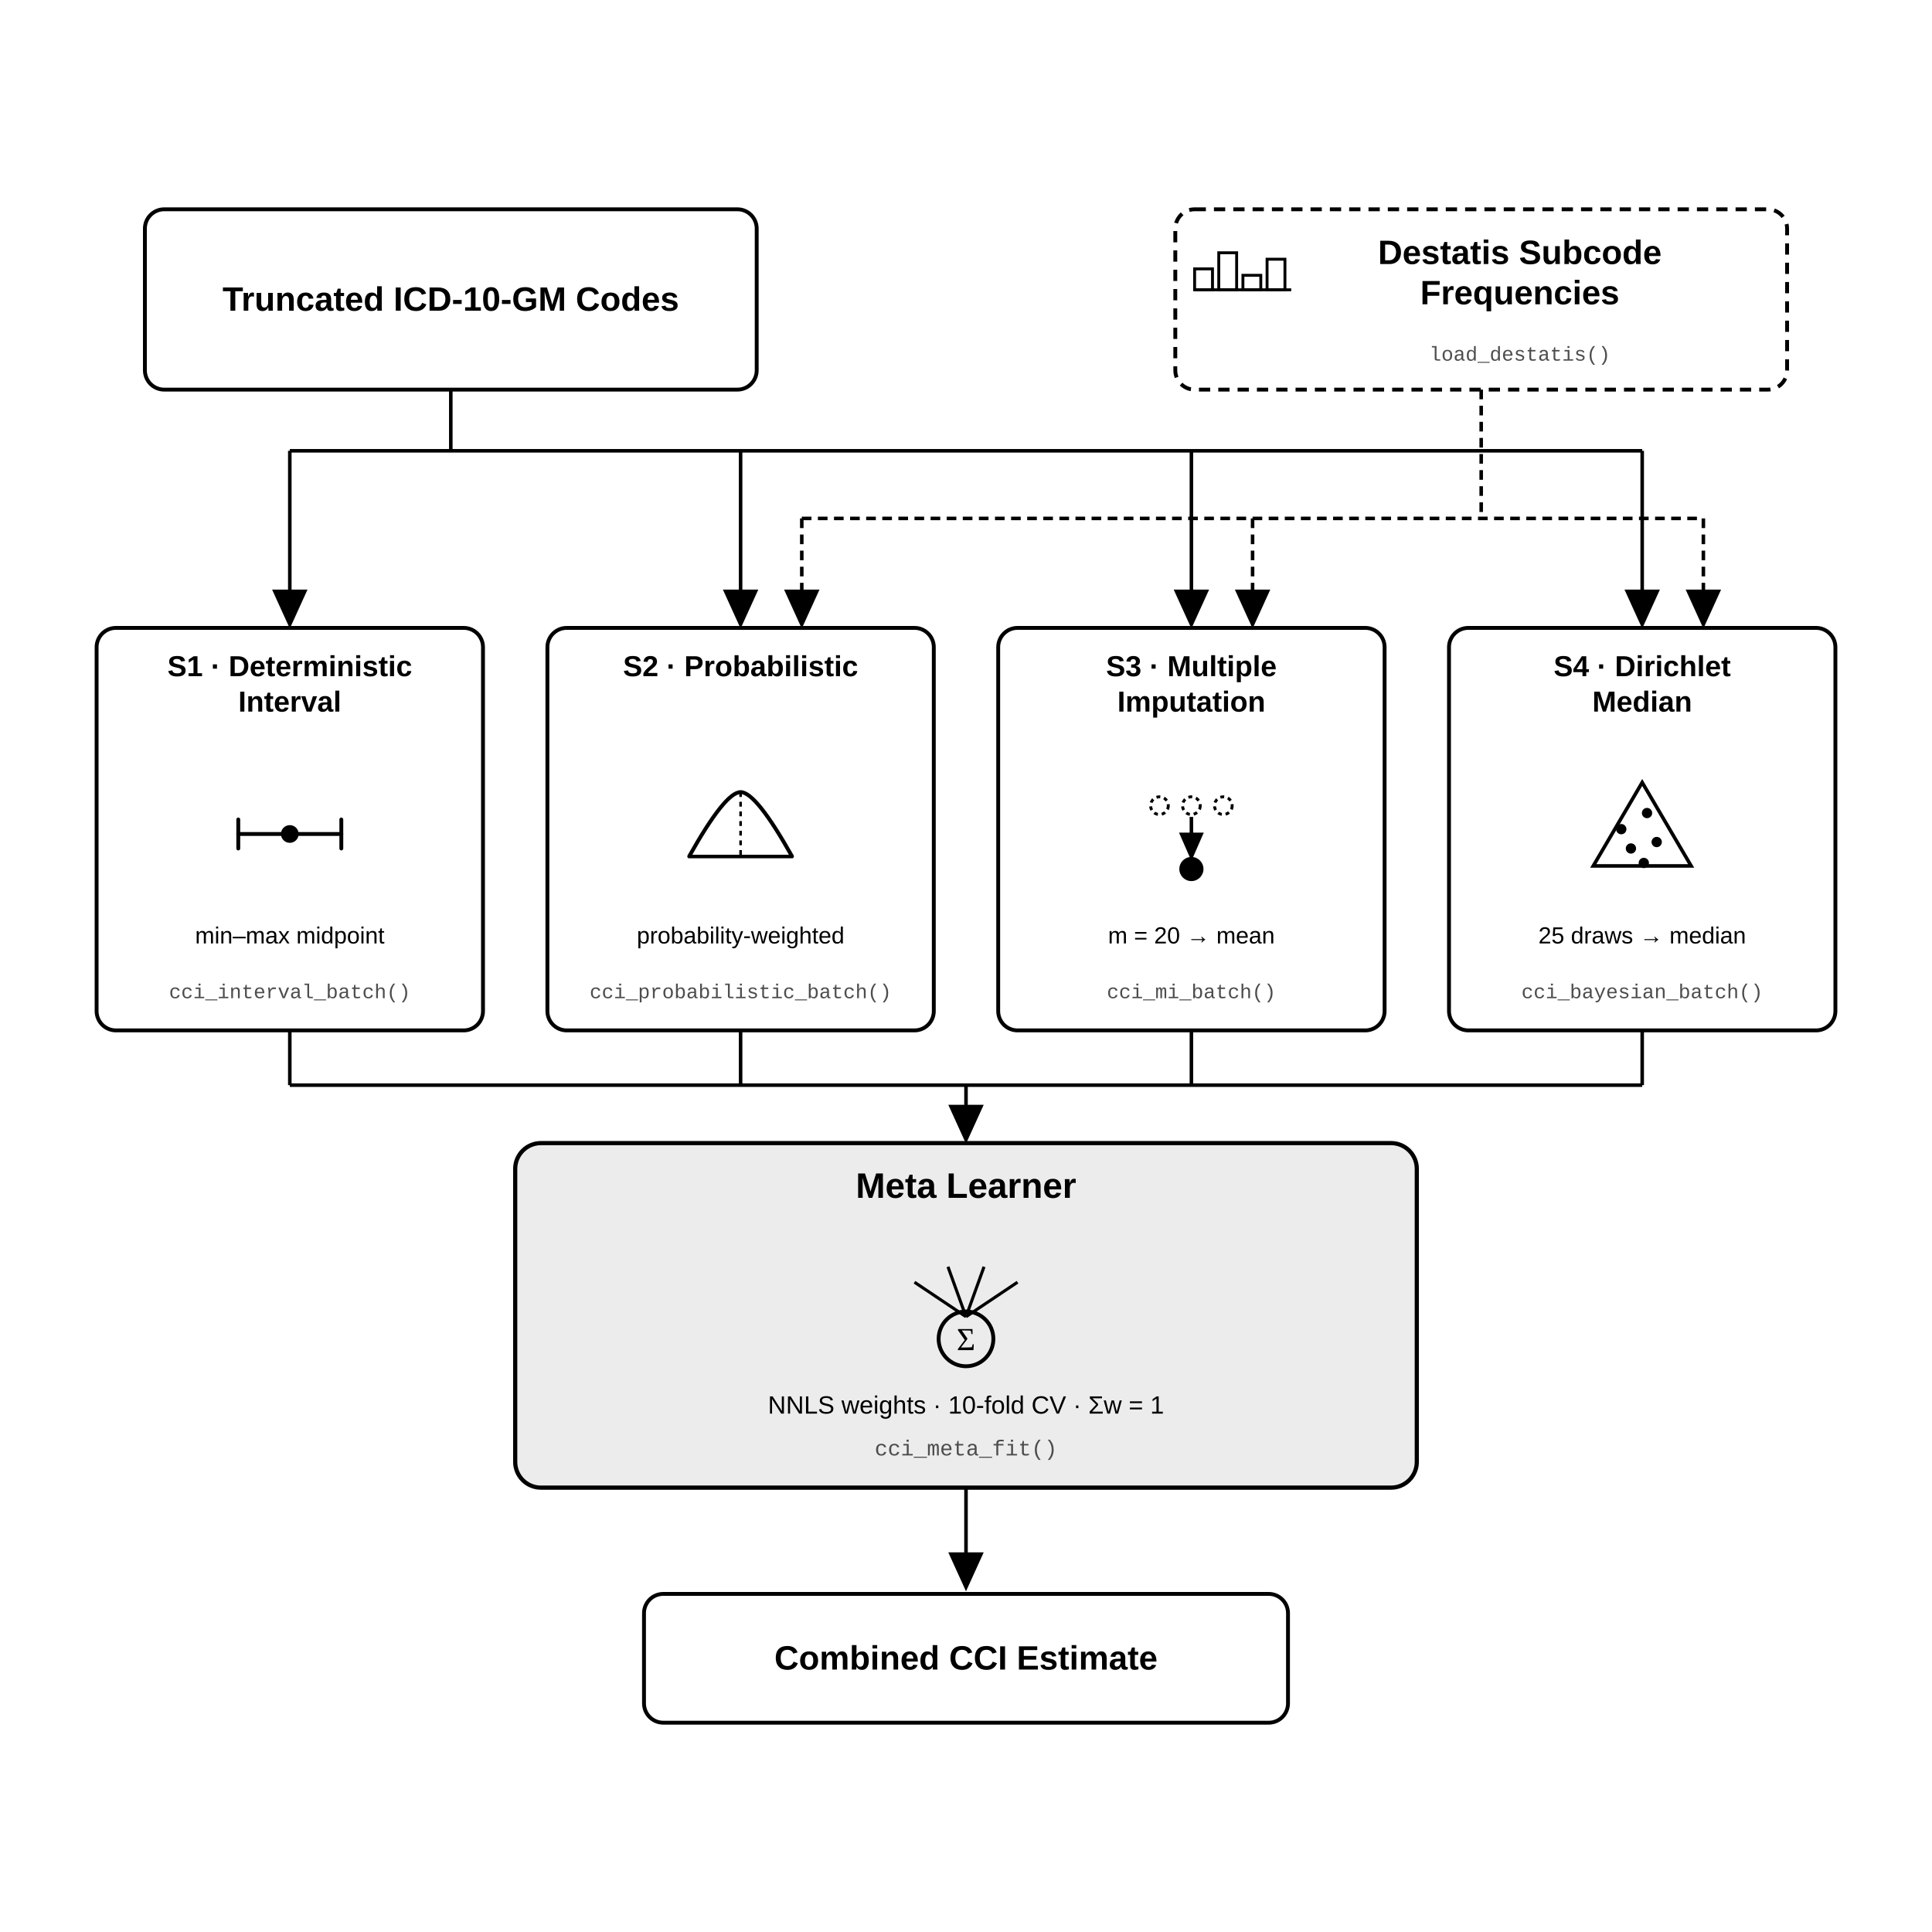
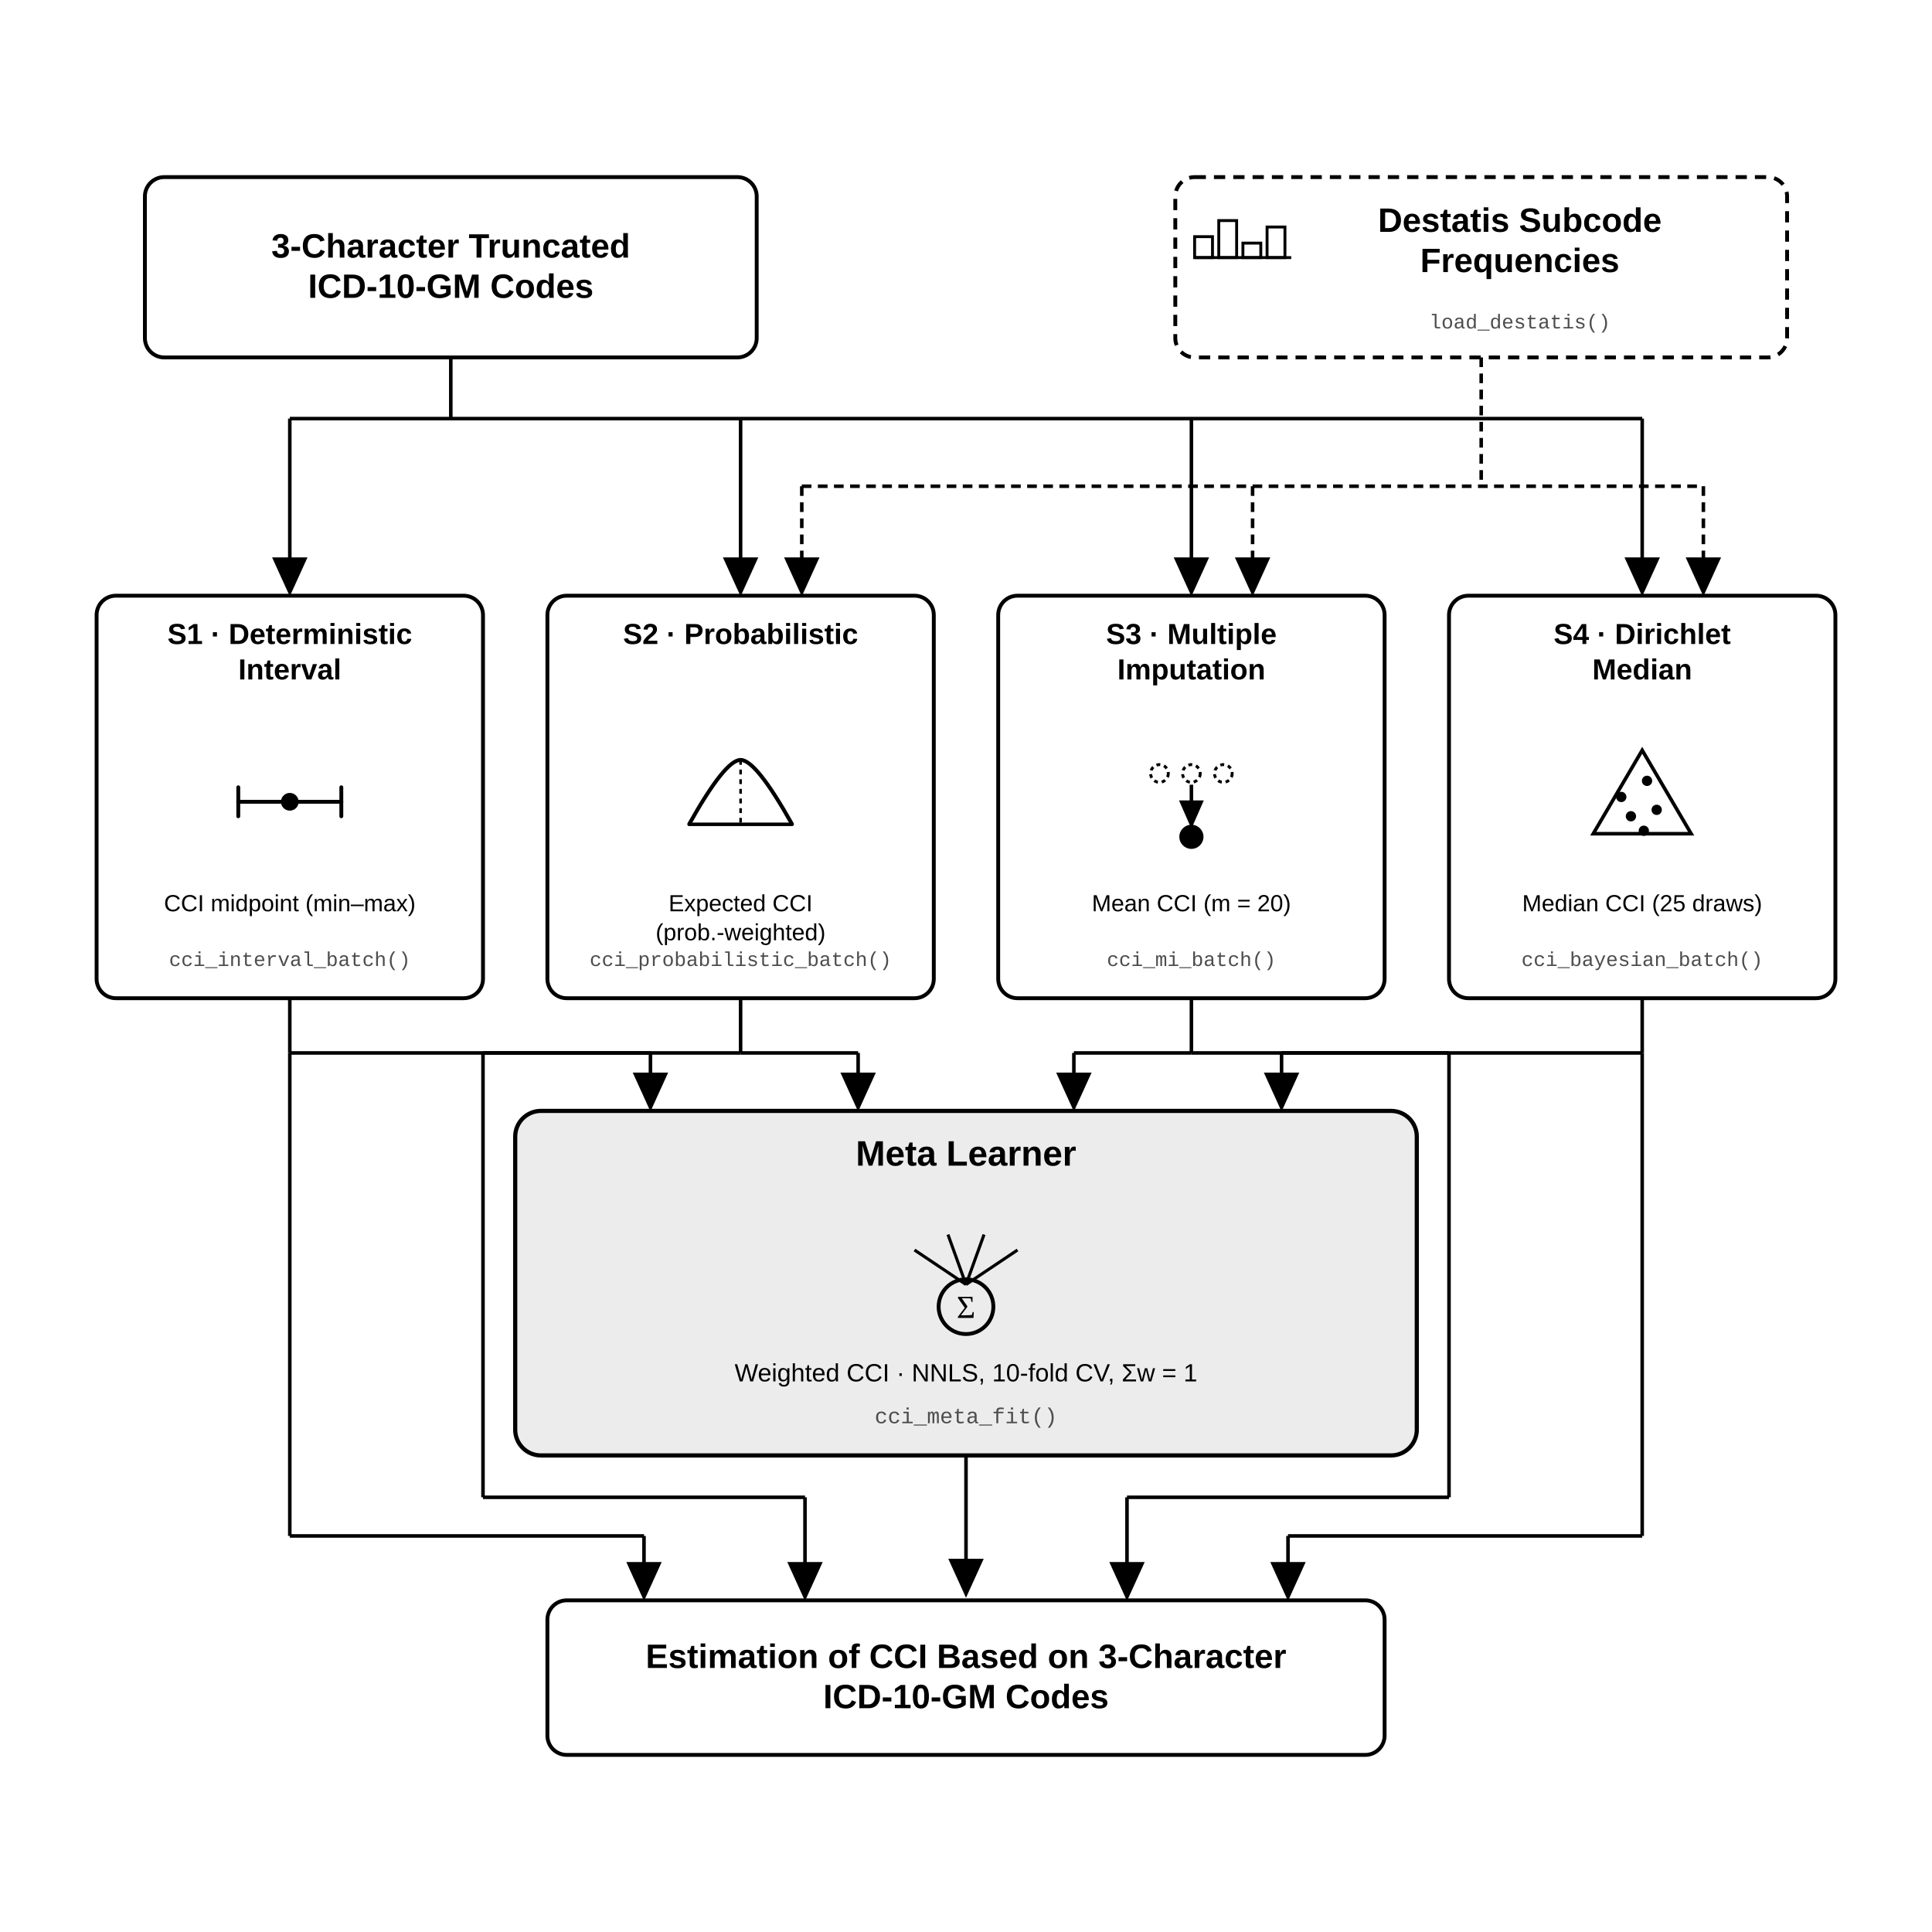
<svg xmlns="http://www.w3.org/2000/svg" width="1200" height="1200" viewBox="0 0 1200 1200">
  <rect x="0" y="0" width="1200" height="1200" fill="#FFFFFF" />
-   <g transform="translate(0,90.0)">
+   <g transform="translate(0,70.0)">
    <defs>
      <marker id="ah" markerWidth="11" markerHeight="10" refX="9" refY="5" orient="auto">
        <polygon points="0 0, 11 5, 0 10" fill="#000000" />
      </marker>
      <marker id="ah-sm" markerWidth="8" markerHeight="7" refX="6.5" refY="3.5" orient="auto">
        <polygon points="0 0, 8 3.5, 0 7" fill="#000000" />
      </marker>
    </defs>
    <rect x="90" y="40" width="380" height="112" rx="12" ry="12" fill="#FFFFFF" stroke="#000000" stroke-width="2.4" />
-     <text x="280.0" y="103.0" text-anchor="middle" font-family="Arial, Helvetica, sans-serif" font-size="21" font-weight="700" fill="#000000">Truncated ICD-10-GM Codes</text>
+     <text x="280.0" y="90.0" text-anchor="middle" font-family="Arial, Helvetica, sans-serif" font-size="21" font-weight="700" fill="#000000">3-Character Truncated</text>
+     <text x="280.0" y="115.0" text-anchor="middle" font-family="Arial, Helvetica, sans-serif" font-size="21" font-weight="700" fill="#000000">ICD-10-GM Codes</text>
    <rect x="730" y="40" width="380" height="112" rx="12" ry="12" fill="#FFFFFF" stroke="#000000" stroke-width="2.4" stroke-dasharray="7,5" />
    <text x="944.0" y="74" text-anchor="middle" font-family="Arial, Helvetica, sans-serif" font-size="21" font-weight="700" fill="#000000">Destatis Subcode</text>
    <text x="944.0" y="99" text-anchor="middle" font-family="Arial, Helvetica, sans-serif" font-size="21" font-weight="700" fill="#000000">Frequencies</text>
    <g transform="translate(772,90.0)">
      <rect x="-30.0" y="-13" width="11.1" height="13" fill="none" stroke="#000" stroke-width="1.8" />
      <rect x="-15.0" y="-23" width="11.1" height="23" fill="none" stroke="#000" stroke-width="1.8" />
      <rect x="0.0" y="-9" width="11.1" height="9" fill="none" stroke="#000" stroke-width="1.8" />
      <rect x="15.0" y="-19" width="11.1" height="19" fill="none" stroke="#000" stroke-width="1.8" />
      <line x1="-30" y1="0" x2="30" y2="0" stroke="#000" stroke-width="1.8" />
    </g>
    <text x="944.0" y="134" text-anchor="middle" font-family="'Courier New', Consolas, monospace" font-size="12.5" fill="#4D4D4D">load_destatis()</text>
    <line x1="280.0" y1="152" x2="280.0" y2="190" stroke="#000000" stroke-width="2.2" />
    <line x1="180.0" y1="190" x2="1020.0" y2="190" stroke="#000000" stroke-width="2.2" />
    <line x1="180.0" y1="190" x2="180.0" y2="296" stroke="#000000" stroke-width="2.2" marker-end="url(#ah)" />
    <line x1="460.0" y1="190" x2="460.0" y2="296" stroke="#000000" stroke-width="2.2" marker-end="url(#ah)" />
    <line x1="740.0" y1="190" x2="740.0" y2="296" stroke="#000000" stroke-width="2.2" marker-end="url(#ah)" />
    <line x1="1020.0" y1="190" x2="1020.0" y2="296" stroke="#000000" stroke-width="2.2" marker-end="url(#ah)" />
    <line x1="920.0" y1="152" x2="920.0" y2="232" stroke="#000000" stroke-width="2.2" stroke-dasharray="6,4" />
    <line x1="498.0" y1="232" x2="1058.0" y2="232" stroke="#000000" stroke-width="2.2" stroke-dasharray="6,4" />
    <line x1="498.0" y1="232" x2="498.0" y2="296" stroke="#000000" stroke-width="2.2" stroke-dasharray="6,4" marker-end="url(#ah)" />
    <line x1="778.0" y1="232" x2="778.0" y2="296" stroke="#000000" stroke-width="2.2" stroke-dasharray="6,4" marker-end="url(#ah)" />
    <line x1="1058.0" y1="232" x2="1058.0" y2="296" stroke="#000000" stroke-width="2.2" stroke-dasharray="6,4" marker-end="url(#ah)" />
    <rect x="60.0" y="300" width="240.0" height="250" rx="12" ry="12" fill="#FFFFFF" stroke="#000000" stroke-width="2.4" />
    <text x="180.0" y="330" text-anchor="middle" font-family="Arial, Helvetica, sans-serif" font-size="18" font-weight="700" fill="#000000">S1 · Deterministic</text>
    <text x="180.0" y="352" text-anchor="middle" font-family="Arial, Helvetica, sans-serif" font-size="18" font-weight="700" fill="#000000">Interval</text>
    <g transform="translate(180.0,428)">
      <line x1="-32" y1="0" x2="32" y2="0" stroke="#000" stroke-width="2.4" stroke-linecap="round" />
      <line x1="-32" y1="-9" x2="-32" y2="9" stroke="#000" stroke-width="2.4" stroke-linecap="round" />
      <line x1="32" y1="-9" x2="32" y2="9" stroke="#000" stroke-width="2.4" stroke-linecap="round" />
      <circle cx="0" cy="0" r="5.5" fill="#000" />
    </g>
-     <text x="180.0" y="496" text-anchor="middle" font-family="Arial, Helvetica, sans-serif" font-size="14.5" font-weight="400" fill="#000000">min–max midpoint</text>
+     <text x="180.0" y="496" text-anchor="middle" font-family="Arial, Helvetica, sans-serif" font-size="14.5" font-weight="400" fill="#000000">CCI midpoint (min–max)</text>
    <text x="180.0" y="530" text-anchor="middle" font-family="'Courier New', Consolas, monospace" font-size="12.5" fill="#4D4D4D">cci_interval_batch()</text>
    <rect x="340.0" y="300" width="240.0" height="250" rx="12" ry="12" fill="#FFFFFF" stroke="#000000" stroke-width="2.4" />
    <text x="460.0" y="330" text-anchor="middle" font-family="Arial, Helvetica, sans-serif" font-size="18" font-weight="700" fill="#000000">S2 · Probabilistic</text>
    <g transform="translate(460.0,428)">
      <line x1="-32" y1="14" x2="32" y2="14" stroke="#000" stroke-width="2.2" stroke-linecap="round" />
      <path d="M -32 14 Q -9.6 -26 0 -26 Q 9.6 -26 32 14" fill="none" stroke="#000" stroke-width="2.4" />
      <line x1="0" y1="-26" x2="0" y2="14" stroke="#000" stroke-width="1.6" stroke-dasharray="3,3" />
    </g>
-     <text x="460.0" y="496" text-anchor="middle" font-family="Arial, Helvetica, sans-serif" font-size="14.5" font-weight="400" fill="#000000">probability-weighted</text>
+     <text x="460.0" y="496" text-anchor="middle" font-family="Arial, Helvetica, sans-serif" font-size="14.5" font-weight="400" fill="#000000">Expected CCI</text>
+     <text x="460.0" y="514" text-anchor="middle" font-family="Arial, Helvetica, sans-serif" font-size="14.5" font-weight="400" fill="#000000">(prob.-weighted)</text>
    <text x="460.0" y="530" text-anchor="middle" font-family="'Courier New', Consolas, monospace" font-size="12.5" fill="#4D4D4D">cci_probabilistic_batch()</text>
    <rect x="620.0" y="300" width="240.0" height="250" rx="12" ry="12" fill="#FFFFFF" stroke="#000000" stroke-width="2.4" />
    <text x="740.0" y="330" text-anchor="middle" font-family="Arial, Helvetica, sans-serif" font-size="18" font-weight="700" fill="#000000">S3 · Multiple</text>
    <text x="740.0" y="352" text-anchor="middle" font-family="Arial, Helvetica, sans-serif" font-size="18" font-weight="700" fill="#000000">Imputation</text>
    <g transform="translate(740.0,428)">
      <circle cx="-19.84" cy="-17.6" r="5.5" fill="none" stroke="#000" stroke-width="1.8" stroke-dasharray="2.4,2.4" />
      <circle cx="0" cy="-17.6" r="5.5" fill="none" stroke="#000" stroke-width="1.8" stroke-dasharray="2.4,2.4" />
      <circle cx="19.84" cy="-17.6" r="5.5" fill="none" stroke="#000" stroke-width="1.8" stroke-dasharray="2.4,2.4" />
      <line x1="0" y1="-10.6" x2="0" y2="13.44" stroke="#000" stroke-width="2.2" marker-end="url(#ah-sm)" />
      <circle cx="0" cy="21.76" r="7.5" fill="#000" />
    </g>
-     <text x="740.0" y="496" text-anchor="middle" font-family="Arial, Helvetica, sans-serif" font-size="14.5" font-weight="400" fill="#000000">m = 20 → mean</text>
+     <text x="740.0" y="496" text-anchor="middle" font-family="Arial, Helvetica, sans-serif" font-size="14.5" font-weight="400" fill="#000000">Mean CCI (m = 20)</text>
    <text x="740.0" y="530" text-anchor="middle" font-family="'Courier New', Consolas, monospace" font-size="12.5" fill="#4D4D4D">cci_mi_batch()</text>
    <rect x="900.0" y="300" width="240.0" height="250" rx="12" ry="12" fill="#FFFFFF" stroke="#000000" stroke-width="2.4" />
    <text x="1020.0" y="330" text-anchor="middle" font-family="Arial, Helvetica, sans-serif" font-size="18" font-weight="700" fill="#000000">S4 · Dirichlet</text>
    <text x="1020.0" y="352" text-anchor="middle" font-family="Arial, Helvetica, sans-serif" font-size="18" font-weight="700" fill="#000000">Median</text>
    <g transform="translate(1020.0,428)">
      <polygon points="0,-32 -30.4,19.84 30.4,19.84" fill="none" stroke="#000" stroke-width="2.2" />
      <circle cx="-7" cy="9" r="3.2" fill="#000" />
      <circle cx="9" cy="5" r="3.2" fill="#000" />
      <circle cx="-13" cy="-3" r="3.2" fill="#000" />
      <circle cx="3" cy="-13" r="3.2" fill="#000" />
      <circle cx="1" cy="18" r="3.2" fill="#000" />
    </g>
-     <text x="1020.0" y="496" text-anchor="middle" font-family="Arial, Helvetica, sans-serif" font-size="14.5" font-weight="400" fill="#000000">25 draws → median</text>
+     <text x="1020.0" y="496" text-anchor="middle" font-family="Arial, Helvetica, sans-serif" font-size="14.5" font-weight="400" fill="#000000">Median CCI (25 draws)</text>
    <text x="1020.0" y="530" text-anchor="middle" font-family="'Courier New', Consolas, monospace" font-size="12.5" fill="#4D4D4D">cci_bayesian_batch()</text>
    <line x1="180.0" y1="550" x2="180.0" y2="584" stroke="#000000" stroke-width="2.2" />
    <line x1="460.0" y1="550" x2="460.0" y2="584" stroke="#000000" stroke-width="2.2" />
    <line x1="740.0" y1="550" x2="740.0" y2="584" stroke="#000000" stroke-width="2.2" />
    <line x1="1020.0" y1="550" x2="1020.0" y2="584" stroke="#000000" stroke-width="2.2" />
-     <line x1="180.0" y1="584" x2="1020.0" y2="584" stroke="#000000" stroke-width="2.2" />
-     <line x1="600.0" y1="584" x2="600.0" y2="616" stroke="#000000" stroke-width="2.2" marker-end="url(#ah)" />
+     <line x1="180.0" y1="584" x2="404.0" y2="584" stroke="#000000" stroke-width="2.2" />
+     <line x1="404.0" y1="584" x2="404.0" y2="616" stroke="#000000" stroke-width="2.2" marker-end="url(#ah)" />
+     <line x1="460.0" y1="584" x2="533.0" y2="584" stroke="#000000" stroke-width="2.2" />
+     <line x1="533.0" y1="584" x2="533.0" y2="616" stroke="#000000" stroke-width="2.2" marker-end="url(#ah)" />
+     <line x1="740.0" y1="584" x2="667.0" y2="584" stroke="#000000" stroke-width="2.2" />
+     <line x1="667.0" y1="584" x2="667.0" y2="616" stroke="#000000" stroke-width="2.2" marker-end="url(#ah)" />
+     <line x1="1020.0" y1="584" x2="796.0" y2="584" stroke="#000000" stroke-width="2.2" />
+     <line x1="796.0" y1="584" x2="796.0" y2="616" stroke="#000000" stroke-width="2.2" marker-end="url(#ah)" />
    <rect x="320.0" y="620" width="560" height="214" rx="16" ry="16" fill="#ECECEC" stroke="#000000" stroke-width="2.6" />
    <text x="600.0" y="654" text-anchor="middle" font-family="Arial, Helvetica, sans-serif" font-size="22" font-weight="700" fill="#000000">Meta Learner</text>
    <g transform="translate(600.0,724)">
      <line x1="-32" y1="-17.6" x2="0" y2="3.84" stroke="#000" stroke-width="1.9" />
      <line x1="-11.2" y1="-27.2" x2="0" y2="3.84" stroke="#000" stroke-width="1.9" />
      <line x1="11.2" y1="-27.2" x2="0" y2="3.84" stroke="#000" stroke-width="1.9" />
      <line x1="32" y1="-17.6" x2="0" y2="3.84" stroke="#000" stroke-width="1.9" />
      <circle cx="0" cy="17.6" r="17" fill="none" stroke="#000" stroke-width="2.4" />
      <text x="0" y="24.6" text-anchor="middle" font-size="20" font-family="Georgia, 'Times New Roman', serif" fill="#000">Σ</text>
    </g>
-     <text x="600.0" y="788" text-anchor="middle" font-family="Arial, Helvetica, sans-serif" font-size="15.5" font-weight="400" fill="#000000">NNLS weights · 10-fold CV · Σw = 1</text>
+     <text x="600.0" y="788" text-anchor="middle" font-family="Arial, Helvetica, sans-serif" font-size="15.5" font-weight="400" fill="#000000">Weighted CCI · NNLS, 10-fold CV, Σw = 1</text>
    <text x="600.0" y="814" text-anchor="middle" font-family="'Courier New', Consolas, monospace" font-size="13.5" fill="#4D4D4D">cci_meta_fit()</text>
-     <line x1="600.0" y1="834" x2="600.0" y2="894" stroke="#000000" stroke-width="2.2" marker-end="url(#ah)" />
-     <rect x="400.0" y="900" width="400" height="80" rx="12" ry="12" fill="#FFFFFF" stroke="#000000" stroke-width="2.4" />
-     <text x="600.0" y="947.0" text-anchor="middle" font-family="Arial, Helvetica, sans-serif" font-size="21" font-weight="700" fill="#000000">Combined CCI Estimate</text>
+     <line x1="180.0" y1="584" x2="180.0" y2="884" stroke="#000000" stroke-width="2.2" />
+     <line x1="180.0" y1="884" x2="400.0" y2="884" stroke="#000000" stroke-width="2.2" />
+     <line x1="400.0" y1="884" x2="400.0" y2="920" stroke="#000000" stroke-width="2.2" marker-end="url(#ah)" />
+     <line x1="460.0" y1="584" x2="300.0" y2="584" stroke="#000000" stroke-width="2.2" />
+     <line x1="300.0" y1="584" x2="300.0" y2="860" stroke="#000000" stroke-width="2.2" />
+     <line x1="300.0" y1="860" x2="500.0" y2="860" stroke="#000000" stroke-width="2.2" />
+     <line x1="500.0" y1="860" x2="500.0" y2="920" stroke="#000000" stroke-width="2.2" marker-end="url(#ah)" />
+     <line x1="740.0" y1="584" x2="900.0" y2="584" stroke="#000000" stroke-width="2.2" />
+     <line x1="900.0" y1="584" x2="900.0" y2="860" stroke="#000000" stroke-width="2.2" />
+     <line x1="900.0" y1="860" x2="700.0" y2="860" stroke="#000000" stroke-width="2.2" />
+     <line x1="700.0" y1="860" x2="700.0" y2="920" stroke="#000000" stroke-width="2.2" marker-end="url(#ah)" />
+     <line x1="1020.0" y1="584" x2="1020.0" y2="884" stroke="#000000" stroke-width="2.2" />
+     <line x1="1020.0" y1="884" x2="800.0" y2="884" stroke="#000000" stroke-width="2.2" />
+     <line x1="800.0" y1="884" x2="800.0" y2="920" stroke="#000000" stroke-width="2.2" marker-end="url(#ah)" />
+     <line x1="600.0" y1="834" x2="600.0" y2="918" stroke="#000000" stroke-width="2.2" marker-end="url(#ah)" />
+     <rect x="340.0" y="924" width="520" height="96" rx="12" ry="12" fill="#FFFFFF" stroke="#000000" stroke-width="2.4" />
+     <text x="600.0" y="966.0" text-anchor="middle" font-family="Arial, Helvetica, sans-serif" font-size="21" font-weight="700" fill="#000000">Estimation of CCI Based on 3-Character</text>
+     <text x="600.0" y="991.0" text-anchor="middle" font-family="Arial, Helvetica, sans-serif" font-size="21" font-weight="700" fill="#000000">ICD-10-GM Codes</text>
  </g>
</svg>
